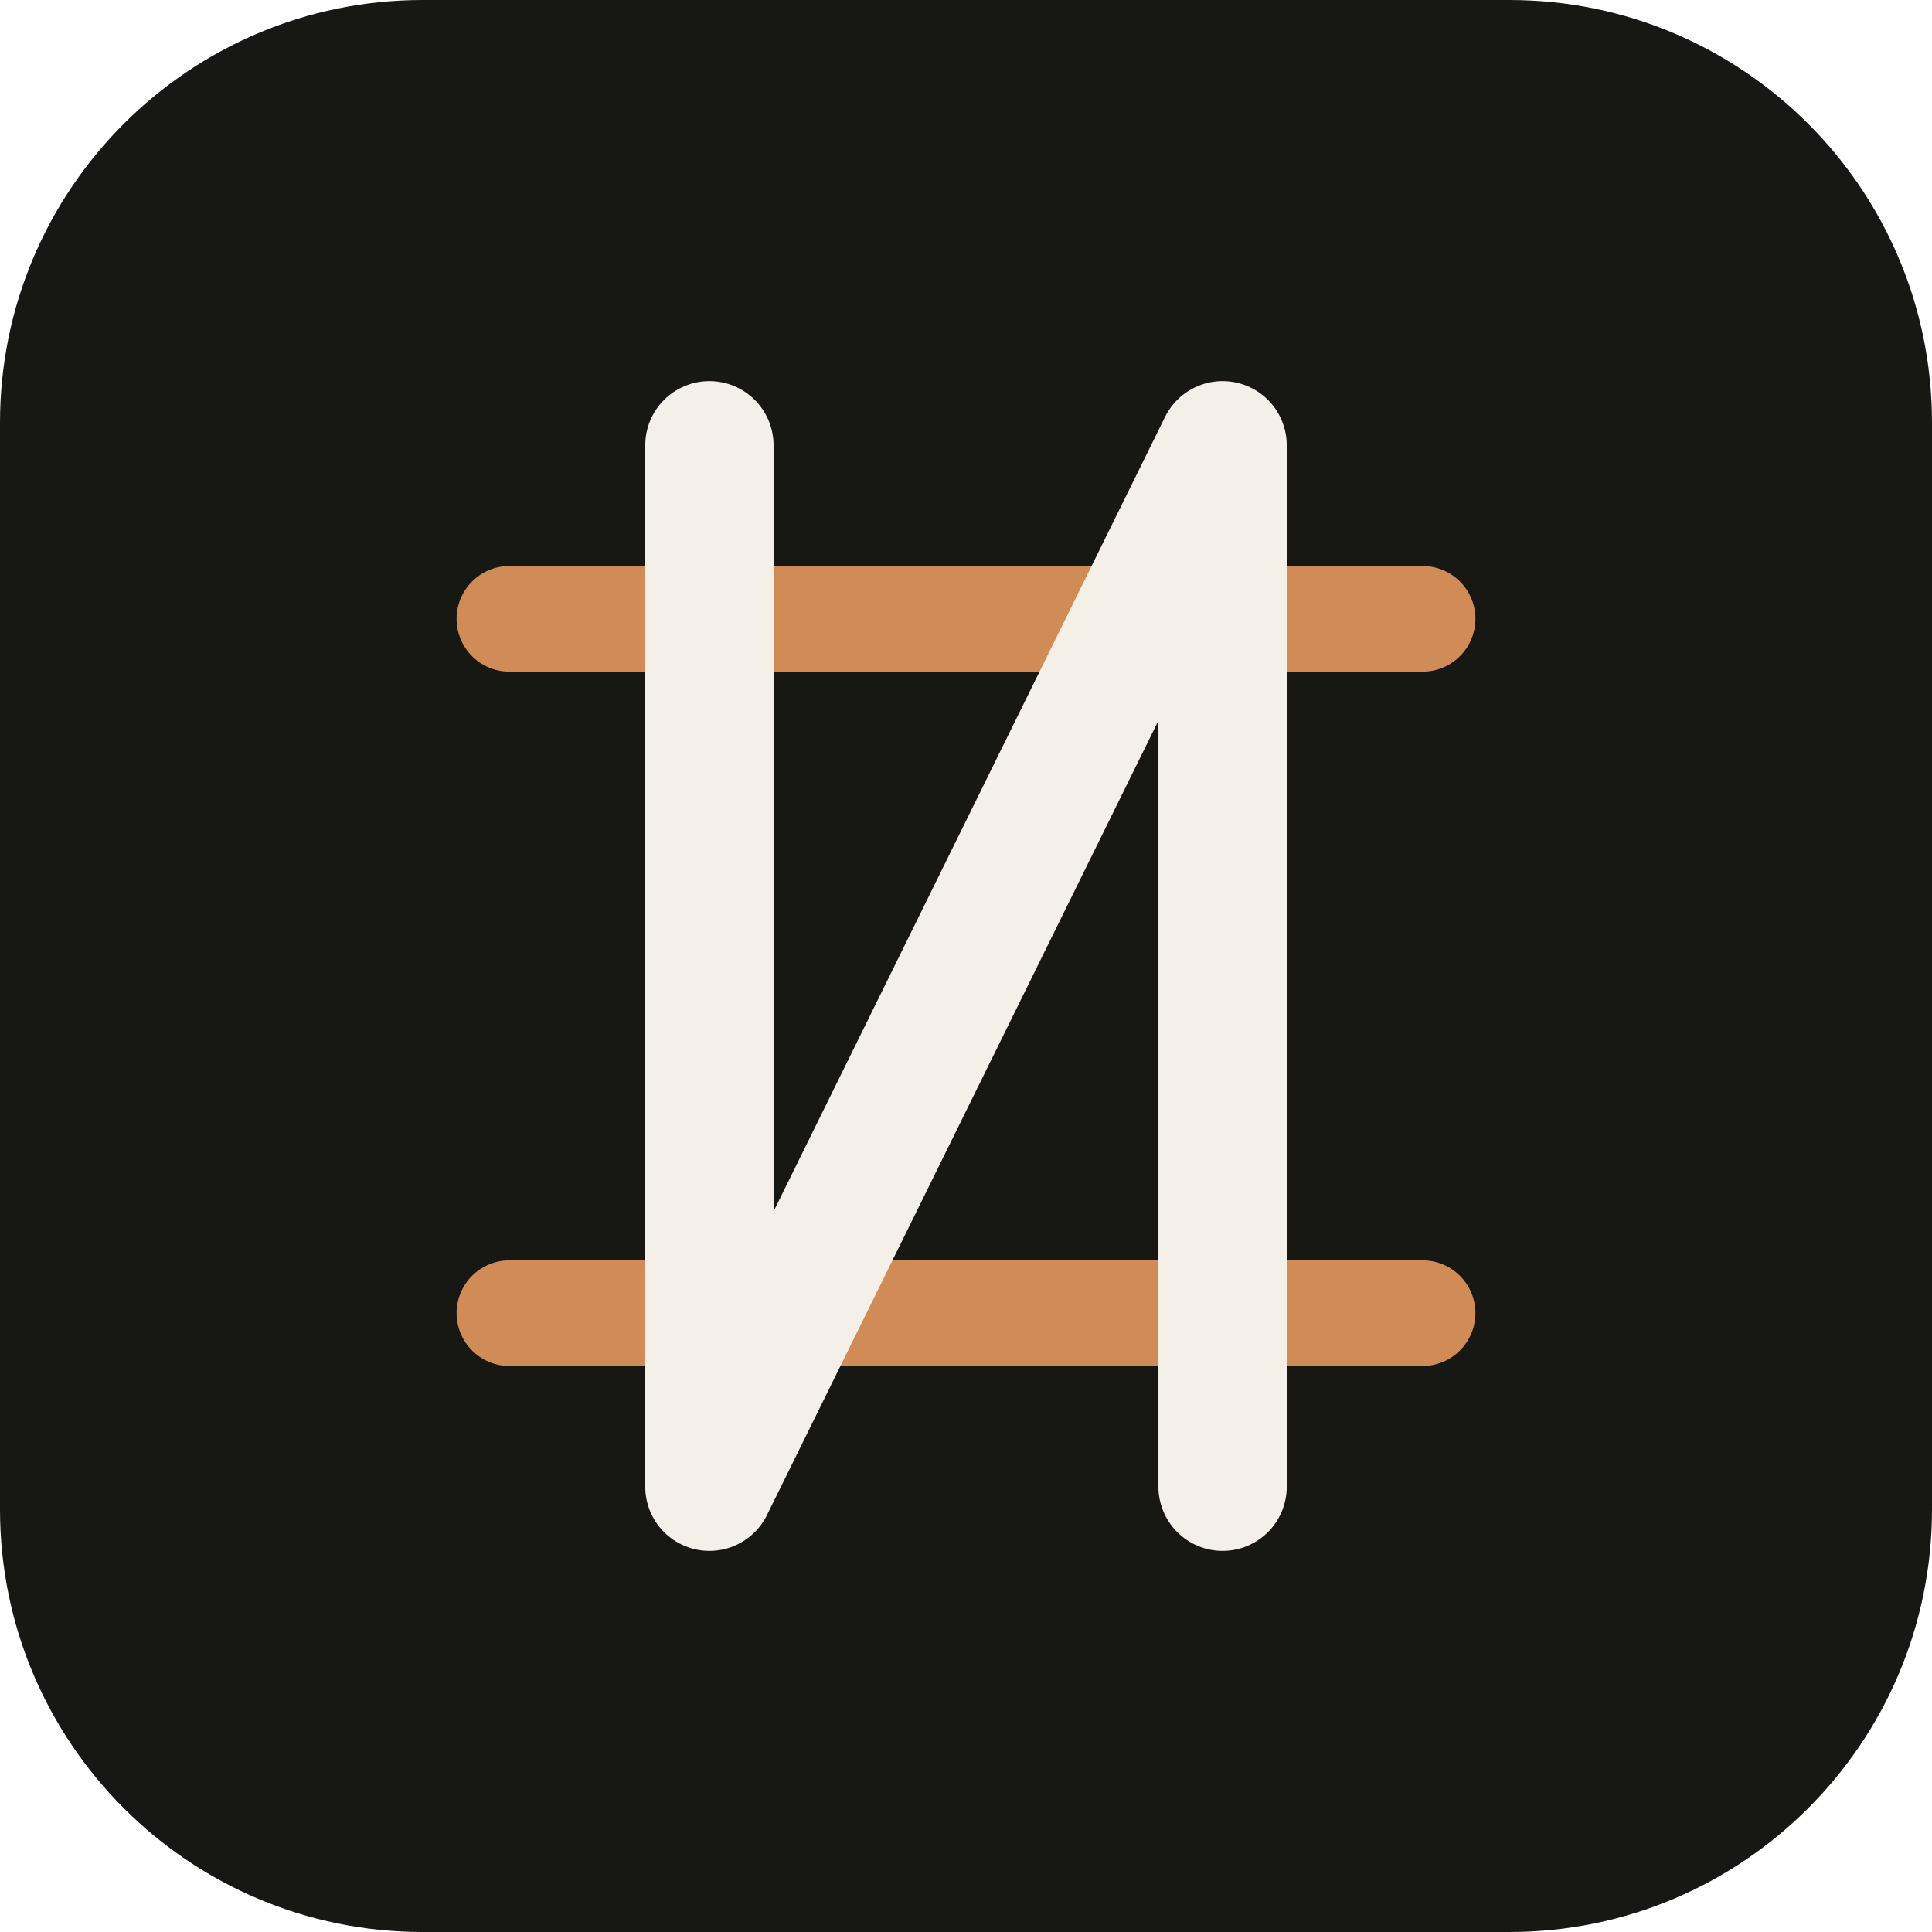
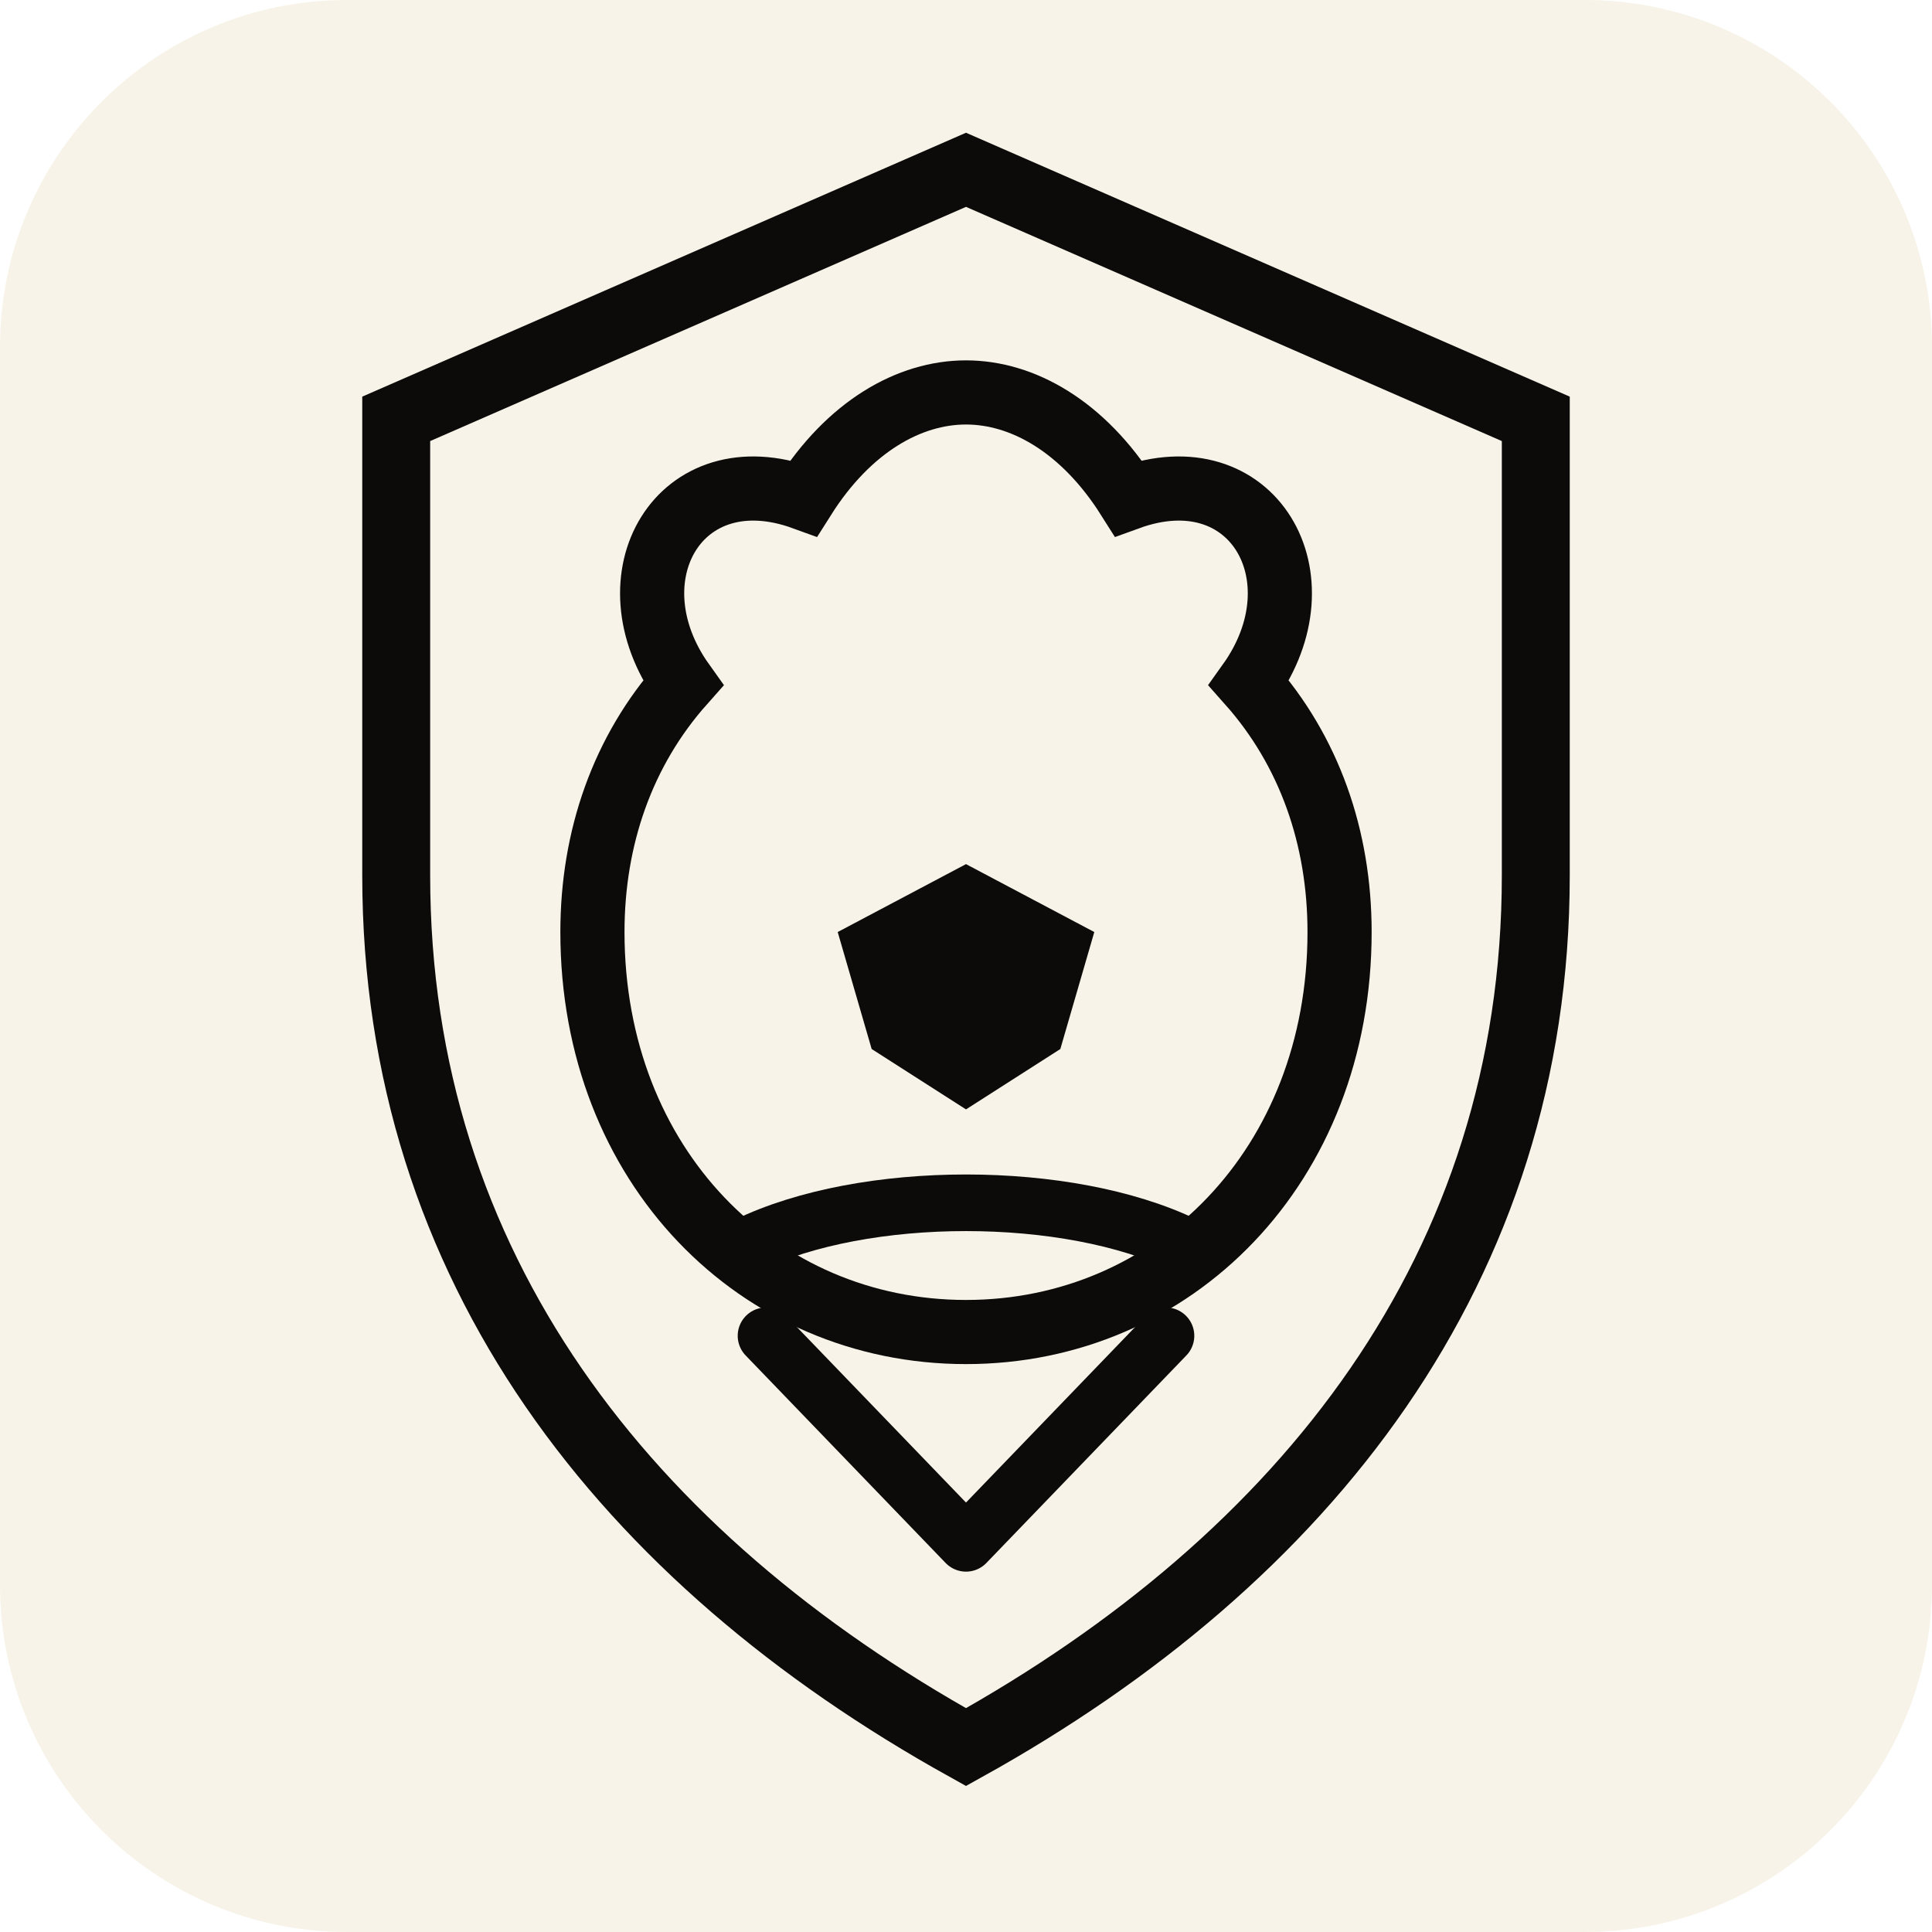
- <svg xmlns="http://www.w3.org/2000/svg" viewBox="0 0 512 512">
-   <rect width="512" height="512" rx="112" fill="#171814" />
-   <path d="M135 164h242M135 348h242" stroke="#d08b56" stroke-width="28" stroke-linecap="round" />
-   <path d="M188 118v276l136-276v276" fill="none" stroke="#f4f0e8" stroke-width="34" stroke-linecap="round" stroke-linejoin="round" />
+ <svg xmlns="http://www.w3.org/2000/svg" viewBox="0 0 512 512" role="img" aria-label="LEGEND CLUB">
+   <rect width="512" height="512" rx="92" fill="#f7f3e8" />
+   <path d="M256 45 407 111v121c0 104-61 181-151 231-90-50-151-127-151-231V111Z" fill="none" stroke="#0c0b09" stroke-width="18" />
+   <path d="M181 181c-20-28-1-61 32-49 12-19 28-28 43-28s31 9 43 28c33-12 52 21 32 49 16 18 24 41 24 66 0 62-44 106-99 106s-99-44-99-106c0-25 8-48 24-66Z" fill="#f7f3e8" stroke="#0c0b09" stroke-width="17" />
+   <path d="m222 247 34-18 34 18-9 31-25 16-25-16Z" fill="#0c0b09" />
+   <path d="M198 330c31-15 85-15 116 0M203 354l53 55 53-55" fill="none" stroke="#0c0b09" stroke-width="15" stroke-linecap="round" stroke-linejoin="round" />
</svg>
